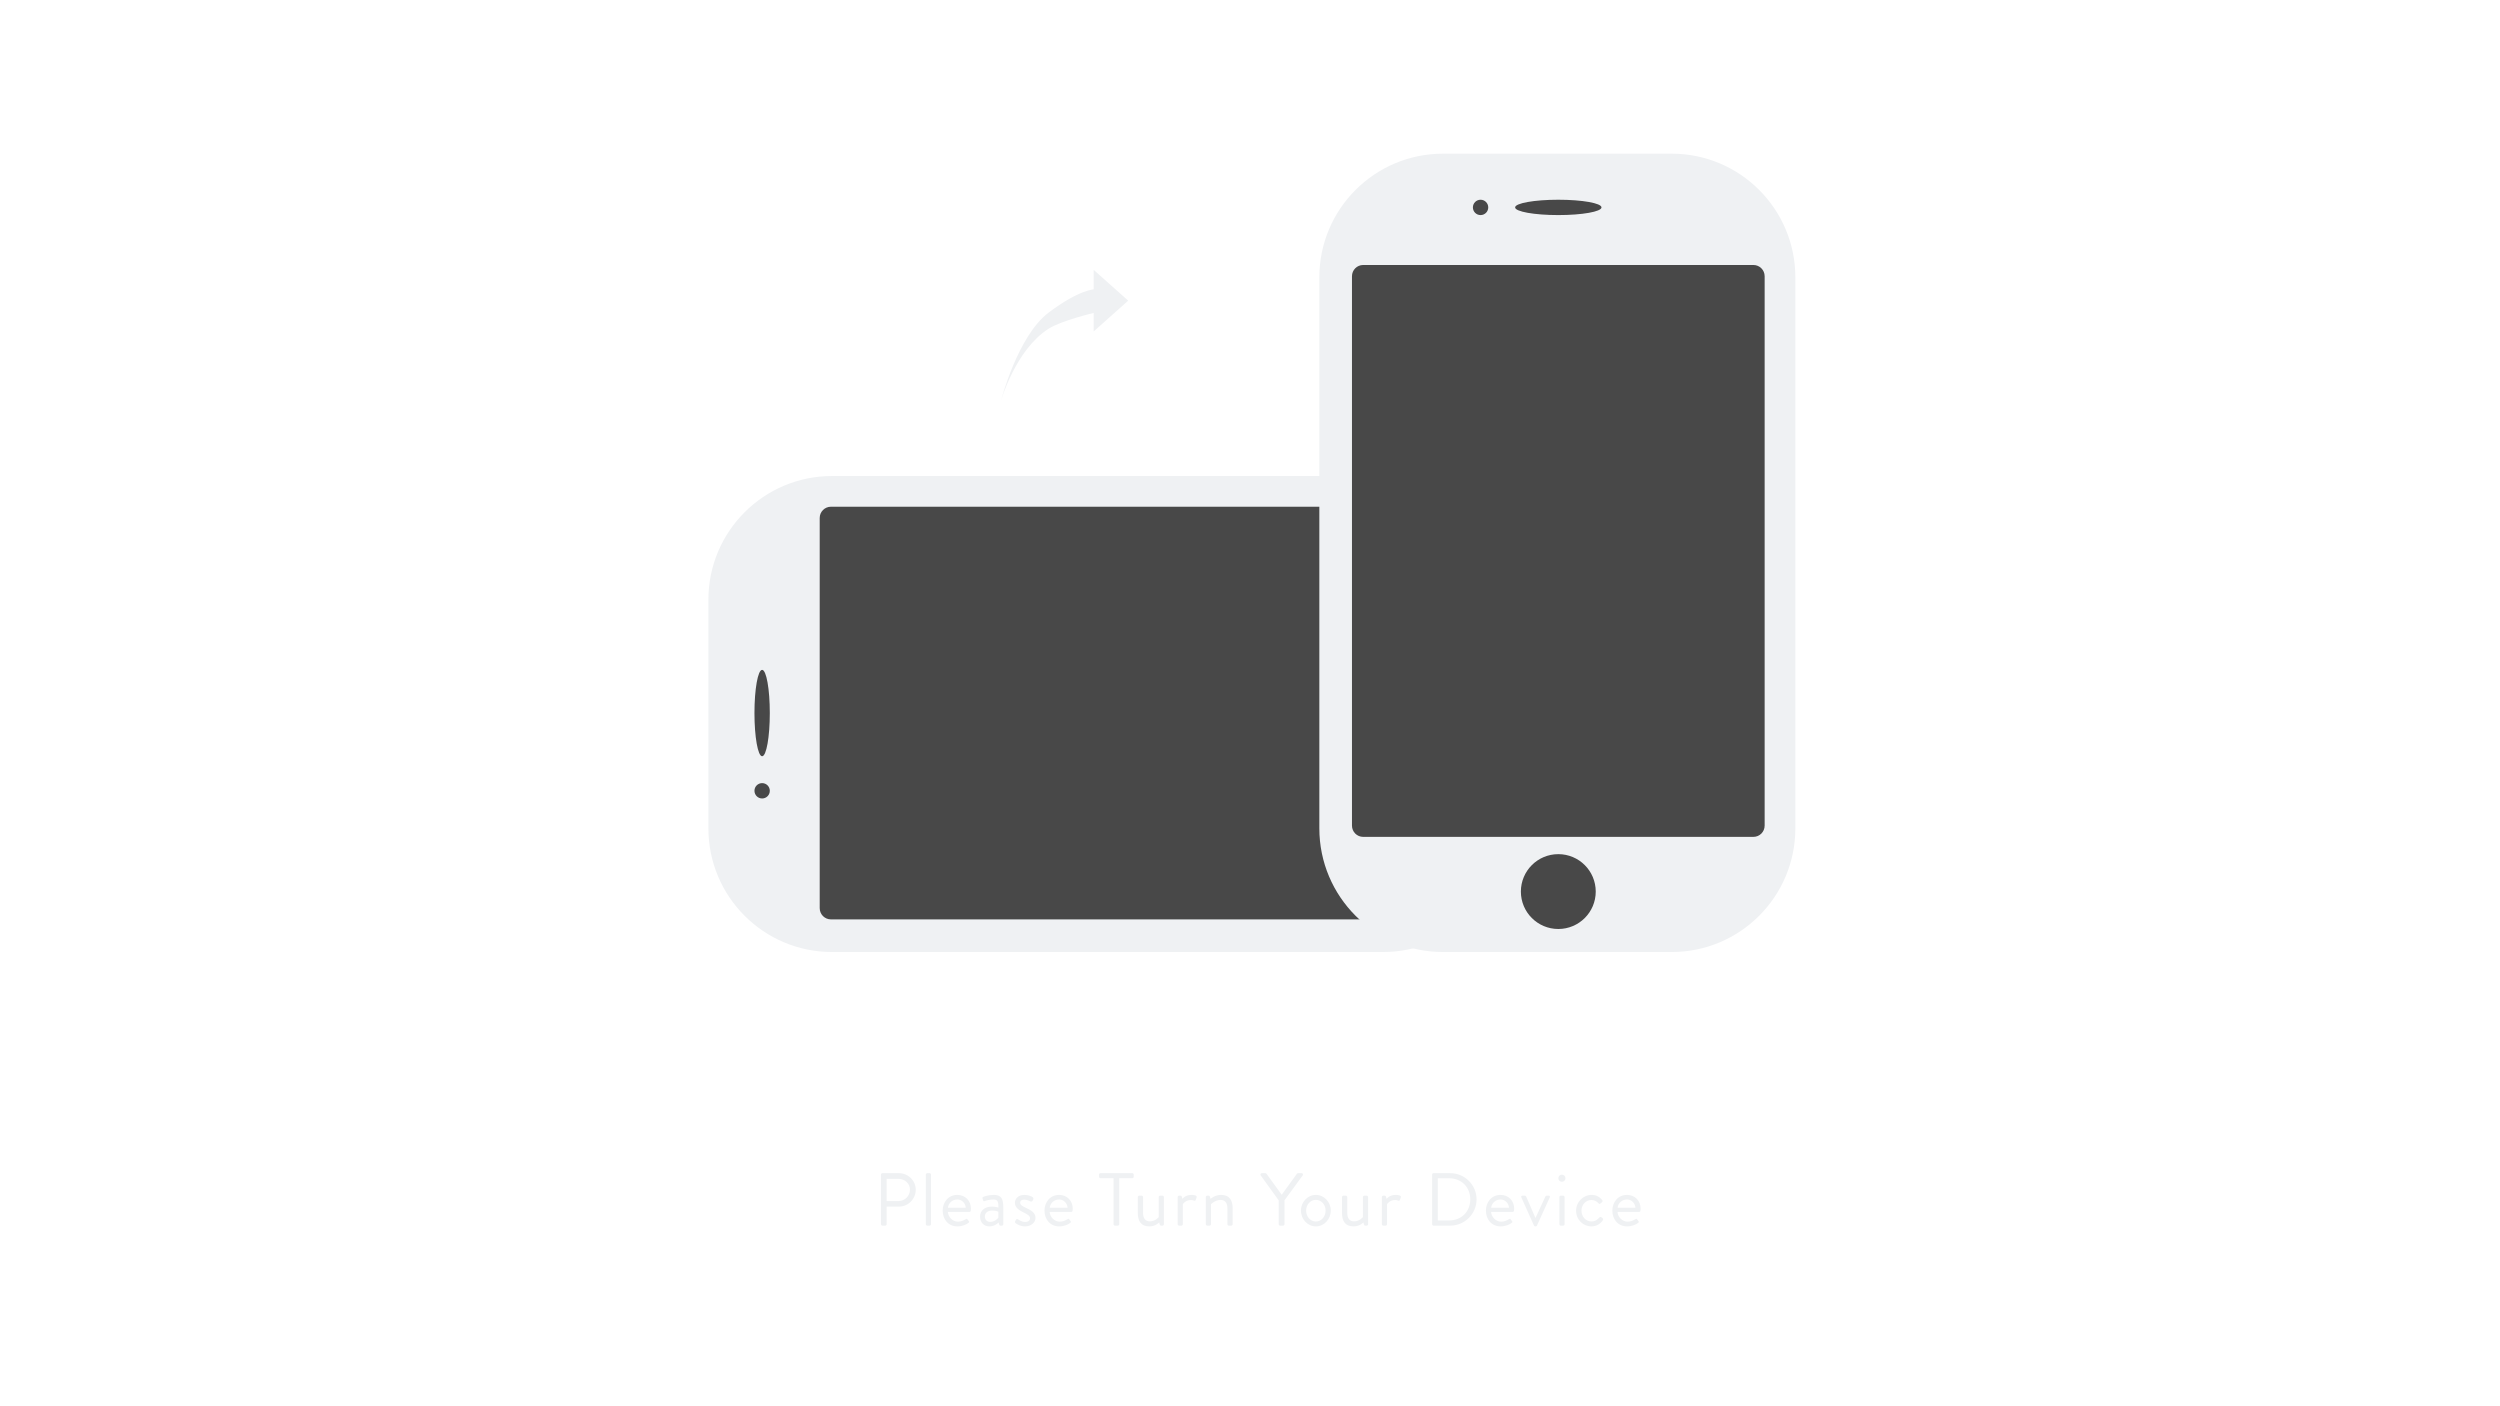
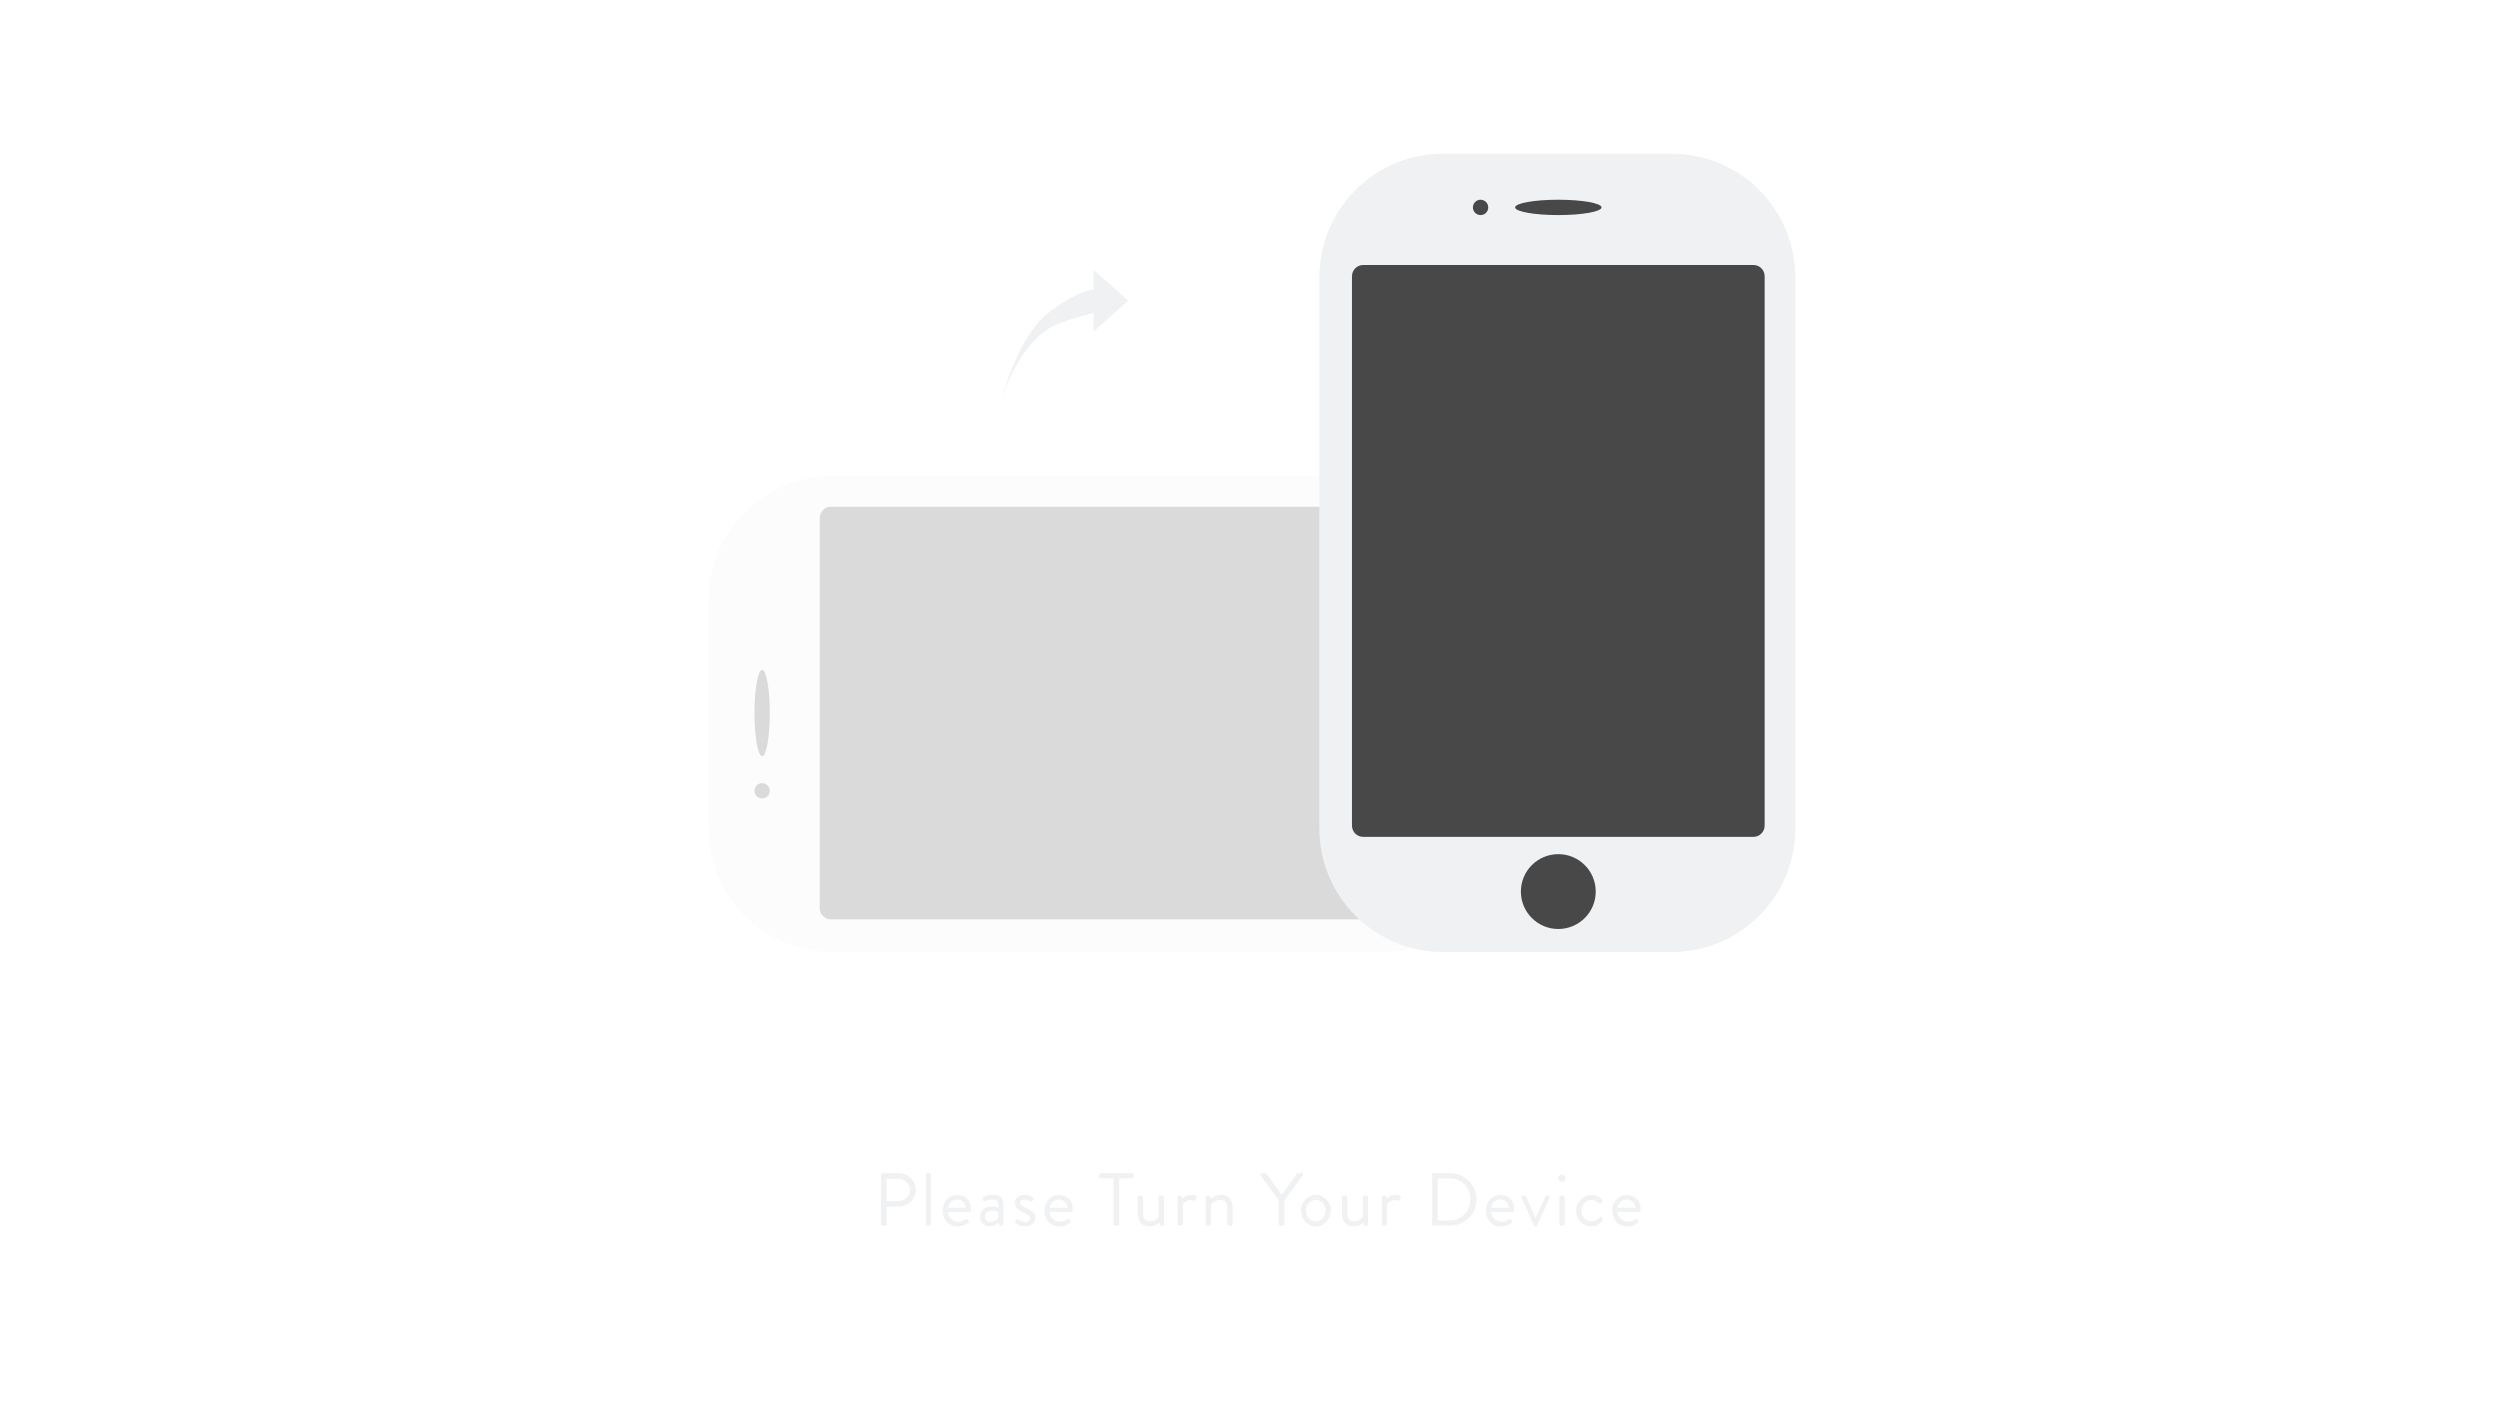
<svg xmlns="http://www.w3.org/2000/svg" width="667px" height="375px" viewBox="0 0 667 375" version="1.1">
  <defs />
  <g id="Page-1" stroke="none" stroke-width="1" fill="none" fill-rule="evenodd">
    <g id="rotate-device">
      <g id="Group-2" transform="translate(189, 41)">
-         <g id="phone-opacity-reduced" transform="translate(106.5, 149.5) rotate(-90) translate(-106.5, -149.5) translate(43, 43)">
+         <g id="phone-opacity-reduced" transform="translate(106.5, 149.5) rotate(-90) translate(-106.5, -149.5) translate(43, 43)" opacity="0.2">
          <rect id="Rectangle-36" fill="#EFF1F3" x="0" y="0" width="127" height="213" rx="33" />
          <rect id="Rectangle-36" fill="#484848" x="8.706" y="29.697" width="110.101" height="152.582" rx="3" />
          <ellipse id="Oval-283" fill="#484848" cx="43.016" cy="14.337" rx="2.048" ry="2.048" />
          <ellipse id="Oval-283" fill="#484848" cx="63.756" cy="196.871" rx="9.986" ry="9.984" />
          <rect id="Rectangle-36" fill="#484848" x="52.234" y="12.288" width="23.044" height="4.096" rx="22.11" />
        </g>
        <g id="phone" transform="translate(163, 0)">
          <rect id="Rectangle-36" fill="#EFF1F3" x="0" y="0" width="127" height="213" rx="33" />
          <rect id="Rectangle-36" fill="#484848" x="8.706" y="29.697" width="110.101" height="152.582" rx="3" />
          <ellipse id="Oval-283" fill="#484848" cx="43.016" cy="14.337" rx="2.048" ry="2.048" />
          <ellipse id="Oval-283" fill="#484848" cx="63.756" cy="196.871" rx="9.986" ry="9.984" />
          <rect id="Rectangle-36" fill="#484848" x="52.234" y="12.288" width="23.044" height="4.096" rx="22.11" />
        </g>
        <g id="Arrow" transform="translate(78, 31)" fill="#EFF1F3">
          <path d="M12.729,11.437 C20.975,5.183 25.025,5.183 25.025,5.183 L25.025,11.437 C25.025,11.437 16.225,13.488 12.729,15.727 C3.914,21.37 0.053,34.944 0.053,34.944 C0.053,34.944 4.483,17.692 12.729,11.437 Z" id="Rectangle-179" />
          <path d="M24.792,16.429 L24.792,0 L34,8.214 L24.792,16.429 Z" id="Triangle-1" />
        </g>
        <path d="M46.04,285.62 C46.04,285.82 46.2,286 46.42,286 L47.18,286 C47.38,286 47.56,285.82 47.56,285.62 L47.56,280.92 L50.86,280.92 C53.3,280.92 55.32,278.9 55.32,276.42 C55.32,274 53.3,272 50.84,272 L46.42,272 C46.2,272 46.04,272.18 46.04,272.38 L46.04,285.62 Z M47.56,279.44 L47.56,273.52 L50.74,273.52 C52.38,273.52 53.78,274.76 53.78,276.38 C53.78,278.1 52.38,279.44 50.74,279.44 L47.56,279.44 Z M58.013,285.62 C58.013,285.82 58.193,286 58.393,286 L59.013,286 C59.213,286 59.393,285.82 59.393,285.62 L59.393,272.38 C59.393,272.18 59.213,272 59.013,272 L58.393,272 C58.193,272 58.013,272.18 58.013,272.38 L58.013,285.62 Z M62.507,282 C62.507,284.3 64.007,286.2 66.427,286.2 C67.807,286.2 68.887,285.66 69.367,285.28 C69.667,285.06 69.587,284.94 69.447,284.76 C69.327,284.6 69.227,284.46 69.107,284.3 C68.947,284.08 68.827,284.18 68.547,284.34 C68.087,284.62 67.407,284.94 66.567,284.94 C65.147,284.94 63.967,283.68 63.887,282.34 L69.647,282.34 C69.827,282.34 69.987,282.2 70.007,282 C70.027,281.86 70.047,281.6 70.047,281.46 C70.047,279.36 68.527,277.8 66.427,277.8 C64.007,277.8 62.507,279.74 62.507,282 L62.507,282 Z M63.907,281.22 C64.047,279.98 65.087,279.02 66.427,279.02 C67.647,279.02 68.607,280.06 68.667,281.22 L63.907,281.22 Z M72.48,283.58 C72.48,285.18 73.54,286.2 74.94,286.2 C76.18,286.2 77,285.58 77.42,285.16 L77.58,285.7 C77.64,285.88 77.7,286 77.92,286 L78.3,286 C78.5,286 78.68,285.82 78.68,285.62 L78.68,281.18 C78.68,278.84 78.18,277.8 76.14,277.8 C74.64,277.8 73.48,278.26 73.36,278.32 C73.18,278.4 73.06,278.52 73.14,278.76 L73.3,279.26 C73.36,279.44 73.48,279.54 73.68,279.46 C74.04,279.32 74.98,279.02 76.08,279.02 C77.22,279.02 77.4,279.7 77.38,281.18 C77.38,281.18 76.54,280.92 75.68,280.92 C73.62,280.92 72.48,282.06 72.48,283.58 L72.48,283.58 Z M73.76,283.58 C73.76,282.54 74.56,281.98 75.68,281.98 C76.56,281.98 77.12,282.16 77.36,282.3 L77.36,283.88 C77.02,284.38 76.16,285 75.16,285 C74.3,285 73.76,284.38 73.76,283.58 L73.76,283.58 Z M81.913,285.3 C82.353,285.64 83.173,286.2 84.513,286.2 C86.153,286.2 87.273,285.1 87.273,283.94 C87.273,282.5 86.033,281.88 84.653,281.22 C83.833,280.82 83.173,280.52 83.173,279.86 C83.173,279.52 83.413,279.06 84.313,279.06 C85.053,279.06 85.913,279.54 85.913,279.54 C86.093,279.64 86.373,279.58 86.493,279.36 L86.653,279.04 C86.773,278.82 86.713,278.54 86.533,278.42 C86.153,278.16 85.353,277.8 84.313,277.8 C82.453,277.8 81.773,279.04 81.773,279.88 C81.773,281.24 82.993,281.94 84.053,282.46 C85.213,283.04 85.813,283.36 85.813,284.06 C85.813,284.6 85.333,285.02 84.513,285.02 C83.493,285.02 82.633,284.32 82.633,284.32 C82.413,284.18 82.193,284.22 82.093,284.38 C82.033,284.48 81.893,284.76 81.813,284.88 C81.753,285.02 81.813,285.22 81.913,285.3 L81.913,285.3 Z M89.667,282 C89.667,284.3 91.167,286.2 93.587,286.2 C94.967,286.2 96.047,285.66 96.527,285.28 C96.827,285.06 96.747,284.94 96.607,284.76 C96.487,284.6 96.387,284.46 96.267,284.3 C96.107,284.08 95.987,284.18 95.707,284.34 C95.247,284.62 94.567,284.94 93.727,284.94 C92.307,284.94 91.127,283.68 91.047,282.34 L96.807,282.34 C96.987,282.34 97.147,282.2 97.167,282 C97.187,281.86 97.207,281.6 97.207,281.46 C97.207,279.36 95.687,277.8 93.587,277.8 C91.167,277.8 89.667,279.74 89.667,282 L89.667,282 Z M91.067,281.22 C91.207,279.98 92.247,279.02 93.587,279.02 C94.807,279.02 95.767,280.06 95.827,281.22 L91.067,281.22 Z M108.093,285.62 C108.093,285.82 108.273,286 108.473,286 L109.233,286 C109.433,286 109.613,285.82 109.613,285.62 L109.613,273.34 L113.093,273.34 C113.313,273.34 113.473,273.16 113.473,272.96 L113.473,272.38 C113.473,272.18 113.313,272 113.093,272 L104.613,272 C104.393,272 104.233,272.18 104.233,272.38 L104.233,272.96 C104.233,273.16 104.393,273.34 104.613,273.34 L108.093,273.34 L108.093,285.62 Z M114.567,282.58 C114.567,284.7 115.347,286.2 117.667,286.2 C119.327,286.2 120.267,285.14 120.267,285.14 L120.407,285.66 C120.467,285.86 120.547,286 120.767,286 L121.147,286 C121.347,286 121.527,285.82 121.527,285.62 L121.527,278.38 C121.527,278.18 121.347,278 121.147,278 L120.527,278 C120.327,278 120.147,278.18 120.147,278.38 L120.147,283.72 C120.147,283.72 119.287,284.86 117.767,284.86 C116.647,284.86 115.967,284.12 115.967,282.6 L115.967,278.38 C115.967,278.18 115.787,278 115.587,278 L114.947,278 C114.747,278 114.567,278.18 114.567,278.38 L114.567,282.58 Z M125.2,285.62 C125.2,285.82 125.38,286 125.58,286 L126.2,286 C126.4,286 126.58,285.82 126.58,285.62 L126.58,280.28 C126.58,280.28 127.24,279.16 128.76,279.16 C129.06,279.16 129.36,279.24 129.54,279.32 C129.74,279.4 129.92,279.4 130.02,279.14 L130.26,278.46 C130.46,277.9 129.46,277.8 128.86,277.8 C127.2,277.8 126.46,278.86 126.46,278.86 L126.3,278.28 C126.26,278.1 126.12,278 125.96,278 L125.58,278 C125.38,278 125.2,278.18 125.2,278.38 L125.2,285.62 Z M132.713,285.62 C132.713,285.82 132.893,286 133.093,286 L133.713,286 C133.913,286 134.093,285.82 134.093,285.62 L134.093,280.28 C134.093,280.28 135.173,279.14 136.673,279.14 C137.793,279.14 138.473,279.88 138.473,281.4 L138.473,285.62 C138.473,285.82 138.653,286 138.853,286 L139.493,286 C139.693,286 139.873,285.82 139.873,285.62 L139.873,281.4 C139.873,279.32 139.093,277.8 136.773,277.8 C135.113,277.8 133.973,278.86 133.973,278.86 L133.793,278.24 C133.753,278.08 133.653,278 133.473,278 L133.093,278 C132.893,278 132.713,278.18 132.713,278.38 L132.713,285.62 Z M152.16,285.62 C152.16,285.82 152.32,286 152.54,286 L153.32,286 C153.52,286 153.7,285.82 153.7,285.62 L153.7,279.24 L158.58,272.58 C158.74,272.32 158.58,272 158.26,272 L157.32,272 C157.18,272 157.06,272.1 157,272.18 L152.96,277.76 L148.92,272.18 C148.86,272.1 148.74,272 148.6,272 L147.66,272 C147.34,272 147.18,272.32 147.34,272.58 L152.16,279.26 L152.16,285.62 Z M158.093,281.98 C158.093,284.28 159.853,286.2 162.073,286.2 C164.293,286.2 166.053,284.28 166.053,281.98 C166.053,279.72 164.293,277.8 162.073,277.8 C159.853,277.8 158.093,279.72 158.093,281.98 L158.093,281.98 Z M159.473,281.98 C159.473,280.4 160.613,279.12 162.073,279.12 C163.533,279.12 164.673,280.4 164.673,281.98 C164.673,283.6 163.533,284.9 162.073,284.9 C160.613,284.9 159.473,283.6 159.473,281.98 L159.473,281.98 Z M169.047,282.58 C169.047,284.7 169.827,286.2 172.147,286.2 C173.807,286.2 174.747,285.14 174.747,285.14 L174.887,285.66 C174.947,285.86 175.027,286 175.247,286 L175.627,286 C175.827,286 176.007,285.82 176.007,285.62 L176.007,278.38 C176.007,278.18 175.827,278 175.627,278 L175.007,278 C174.807,278 174.627,278.18 174.627,278.38 L174.627,283.72 C174.627,283.72 173.767,284.86 172.247,284.86 C171.127,284.86 170.447,284.12 170.447,282.6 L170.447,278.38 C170.447,278.18 170.267,278 170.067,278 L169.427,278 C169.227,278 169.047,278.18 169.047,278.38 L169.047,282.58 Z M179.68,285.62 C179.68,285.82 179.86,286 180.06,286 L180.68,286 C180.88,286 181.06,285.82 181.06,285.62 L181.06,280.28 C181.06,280.28 181.72,279.16 183.24,279.16 C183.54,279.16 183.84,279.24 184.02,279.32 C184.22,279.4 184.4,279.4 184.5,279.14 L184.74,278.46 C184.94,277.9 183.94,277.8 183.34,277.8 C181.68,277.8 180.94,278.86 180.94,278.86 L180.78,278.28 C180.74,278.1 180.6,278 180.44,278 L180.06,278 C179.86,278 179.68,278.18 179.68,278.38 L179.68,285.62 Z M193.087,285.62 C193.087,285.82 193.247,286 193.447,286 L197.927,286 C201.787,286 204.947,282.86 204.947,278.98 C204.947,275.14 201.787,272 197.927,272 L193.447,272 C193.247,272 193.087,272.18 193.087,272.38 L193.087,285.62 Z M194.607,284.62 L194.607,273.36 L197.607,273.36 C200.887,273.36 203.267,275.7 203.267,278.98 C203.267,282.28 200.887,284.62 197.607,284.62 L194.607,284.62 Z M207.44,282 C207.44,284.3 208.94,286.2 211.36,286.2 C212.74,286.2 213.82,285.66 214.3,285.28 C214.6,285.06 214.52,284.94 214.38,284.76 C214.26,284.6 214.16,284.46 214.04,284.3 C213.88,284.08 213.76,284.18 213.48,284.34 C213.02,284.62 212.34,284.94 211.5,284.94 C210.08,284.94 208.9,283.68 208.82,282.34 L214.58,282.34 C214.76,282.34 214.92,282.2 214.94,282 C214.96,281.86 214.98,281.6 214.98,281.46 C214.98,279.36 213.46,277.8 211.36,277.8 C208.94,277.8 207.44,279.74 207.44,282 L207.44,282 Z M208.84,281.22 C208.98,279.98 210.02,279.02 211.36,279.02 C212.58,279.02 213.54,280.06 213.6,281.22 L208.84,281.22 Z M220.273,286 C220.313,286.1 220.433,286.2 220.613,286.2 L220.713,286.2 C220.893,286.2 221.013,286.1 221.053,286 L224.473,278.46 C224.593,278.2 224.473,278 224.173,278 L223.653,278 C223.493,278 223.373,278.1 223.313,278.22 L220.673,283.94 L220.653,283.94 L218.173,278.22 C218.113,278.1 217.993,278 217.813,278 L217.193,278 C216.893,278 216.773,278.2 216.893,278.46 L220.273,286 Z M227.707,274.3 C228.247,274.3 228.667,273.88 228.667,273.36 C228.667,272.82 228.247,272.4 227.707,272.4 C227.187,272.4 226.767,272.82 226.767,273.36 C226.767,273.88 227.187,274.3 227.707,274.3 L227.707,274.3 Z M227.047,285.62 C227.047,285.82 227.227,286 227.427,286 L228.047,286 C228.247,286 228.427,285.82 228.427,285.62 L228.427,278.38 C228.427,278.18 228.247,278 228.047,278 L227.427,278 C227.227,278 227.047,278.18 227.047,278.38 L227.047,285.62 Z M231.5,282.02 C231.5,284.42 233.38,286.2 235.6,286.2 C236.96,286.2 238.06,285.48 238.66,284.52 C238.78,284.32 238.72,284.1 238.52,283.96 L238.3,283.8 C238.08,283.64 237.94,283.6 237.7,283.84 C237.24,284.28 236.78,284.88 235.58,284.88 C234.08,284.88 232.94,283.6 232.94,282 C232.94,280.4 234.1,279.16 235.6,279.16 C236.38,279.16 237.04,279.54 237.44,280 C237.62,280.16 237.72,280.36 238.02,280.08 L238.4,279.76 C238.58,279.62 238.62,279.38 238.48,279.2 C237.76,278.28 236.82,277.8 235.62,277.8 C233.44,277.8 231.5,279.66 231.5,282.02 L231.5,282.02 Z M241.173,282 C241.173,284.3 242.673,286.2 245.093,286.2 C246.473,286.2 247.553,285.66 248.033,285.28 C248.333,285.06 248.253,284.94 248.113,284.76 C247.993,284.6 247.893,284.46 247.773,284.3 C247.613,284.08 247.493,284.18 247.213,284.34 C246.753,284.62 246.073,284.94 245.233,284.94 C243.813,284.94 242.633,283.68 242.553,282.34 L248.313,282.34 C248.493,282.34 248.653,282.2 248.673,282 C248.693,281.86 248.713,281.6 248.713,281.46 C248.713,279.36 247.193,277.8 245.093,277.8 C242.673,277.8 241.173,279.74 241.173,282 L241.173,282 Z M242.573,281.22 C242.713,279.98 243.753,279.02 245.093,279.02 C246.313,279.02 247.273,280.06 247.333,281.22 L242.573,281.22 Z" id="Please-Turn-Your-Dev" fill="#EFF1F3" />
      </g>
    </g>
  </g>
</svg>
